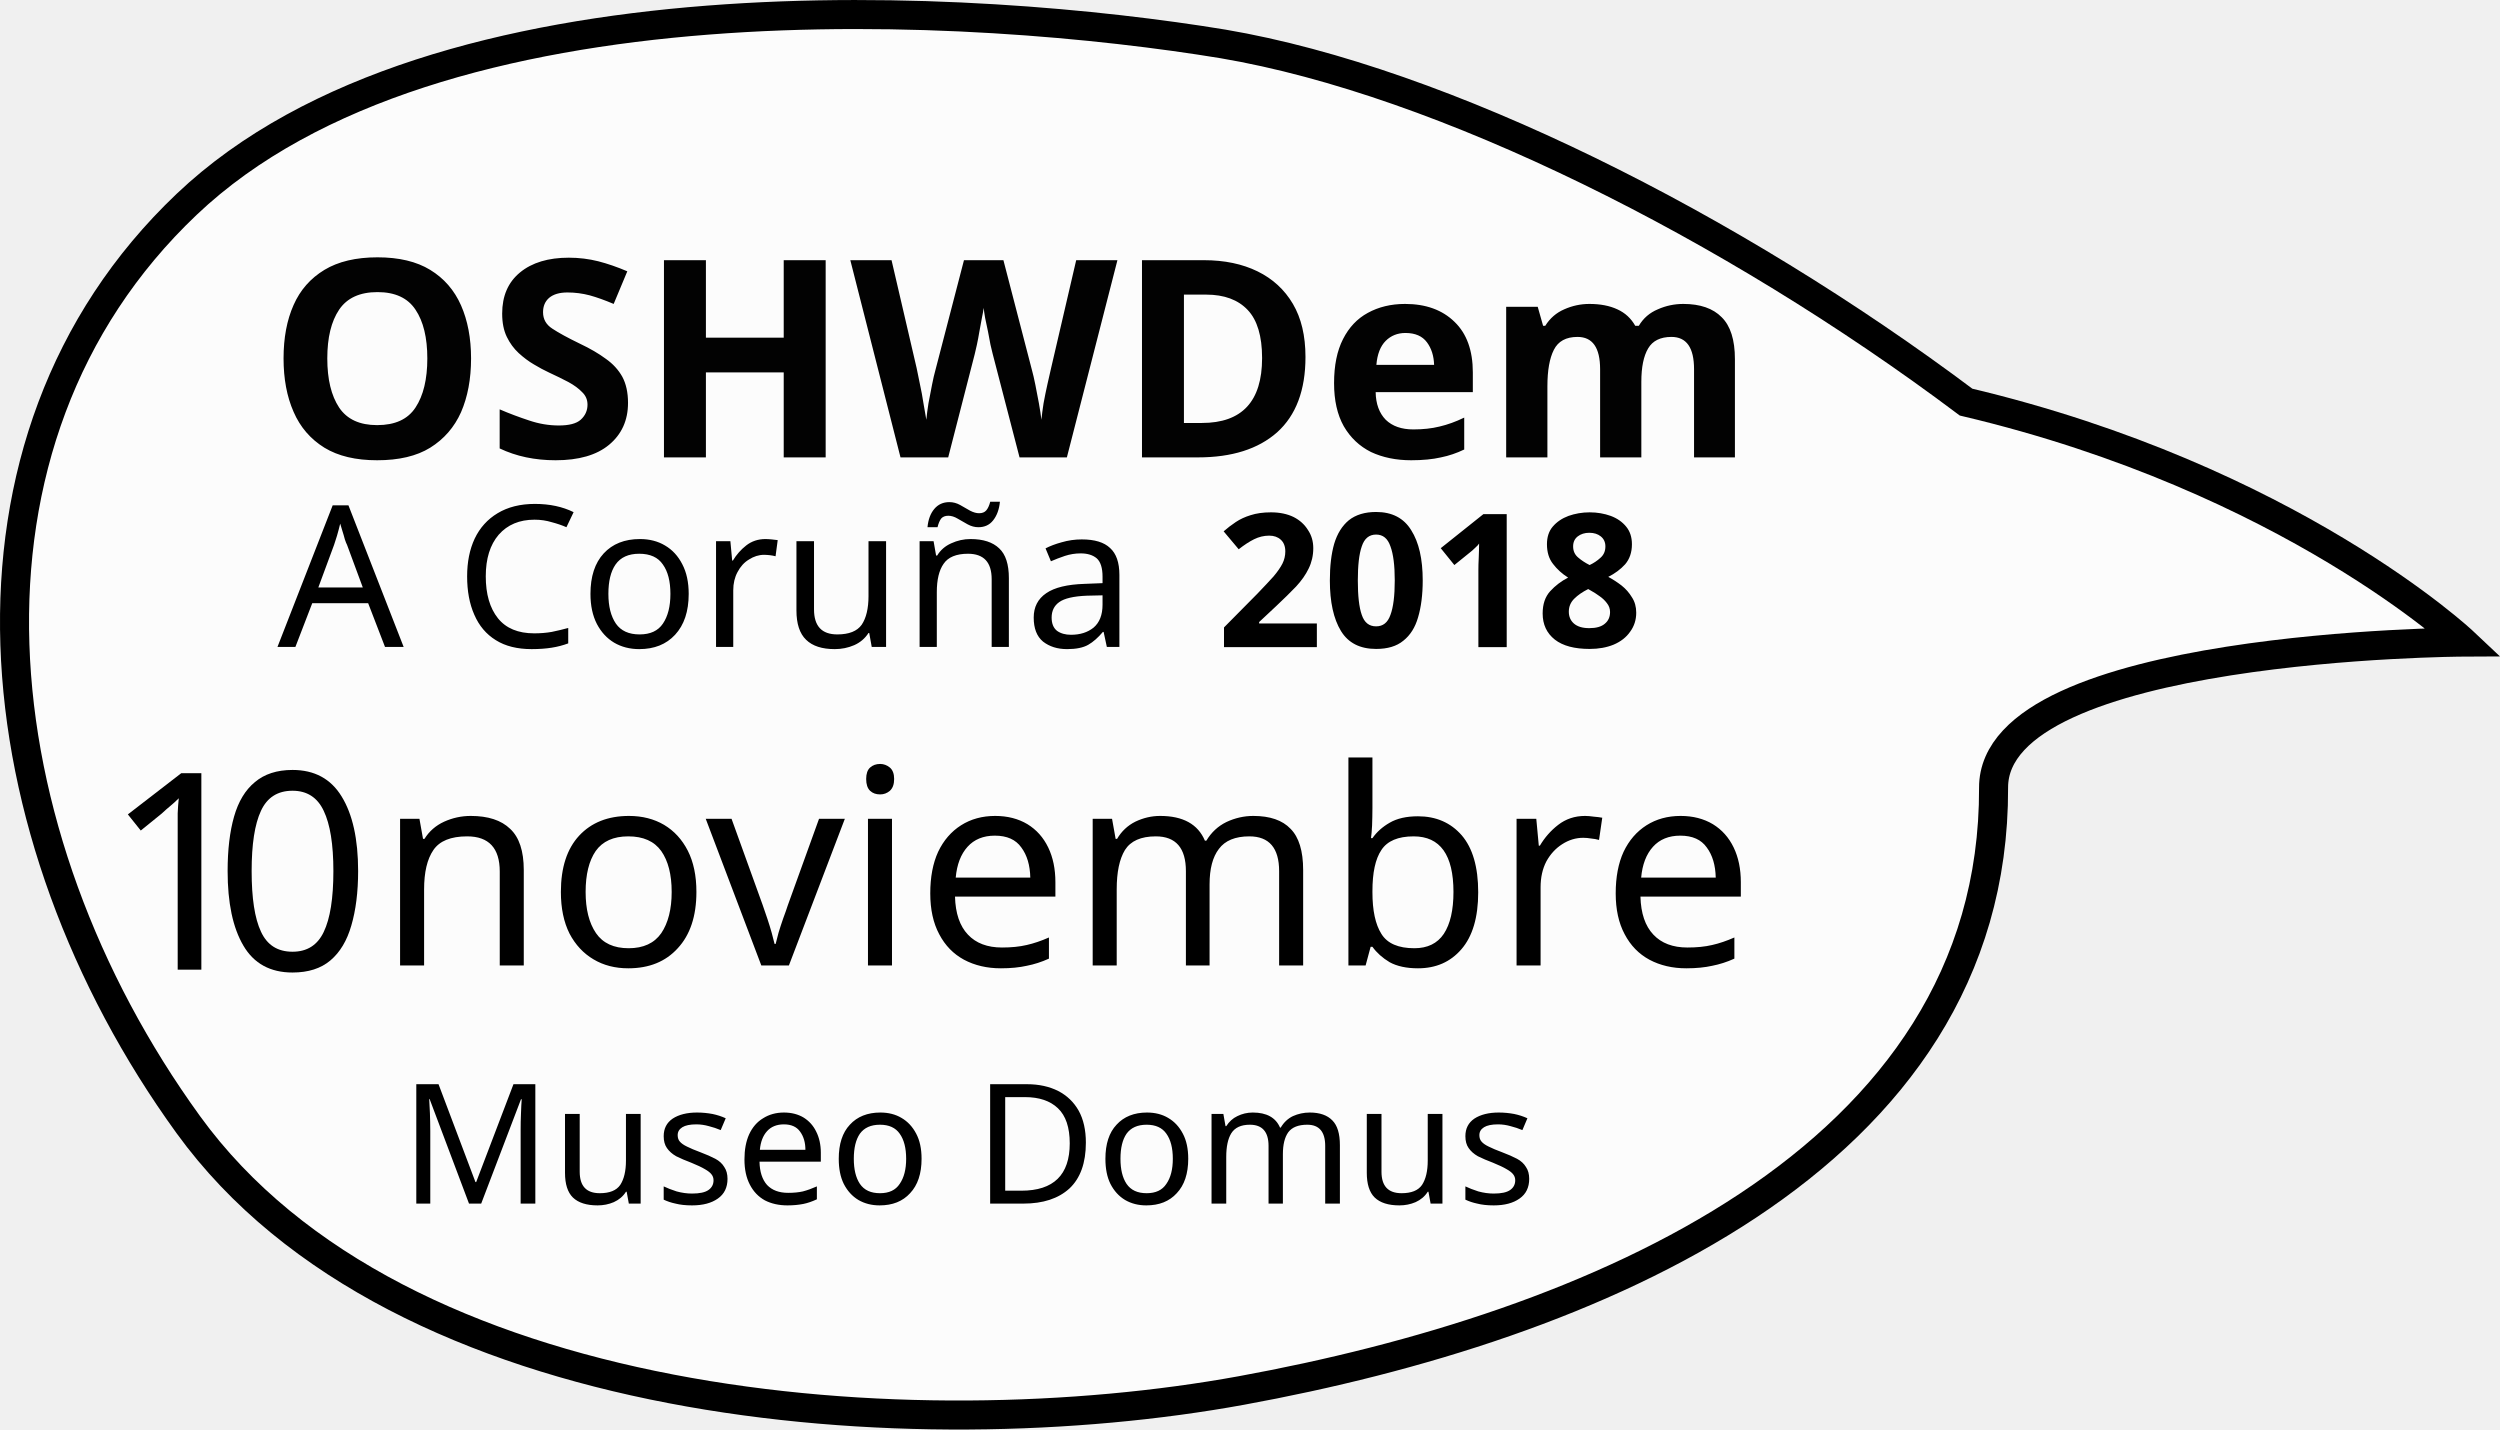
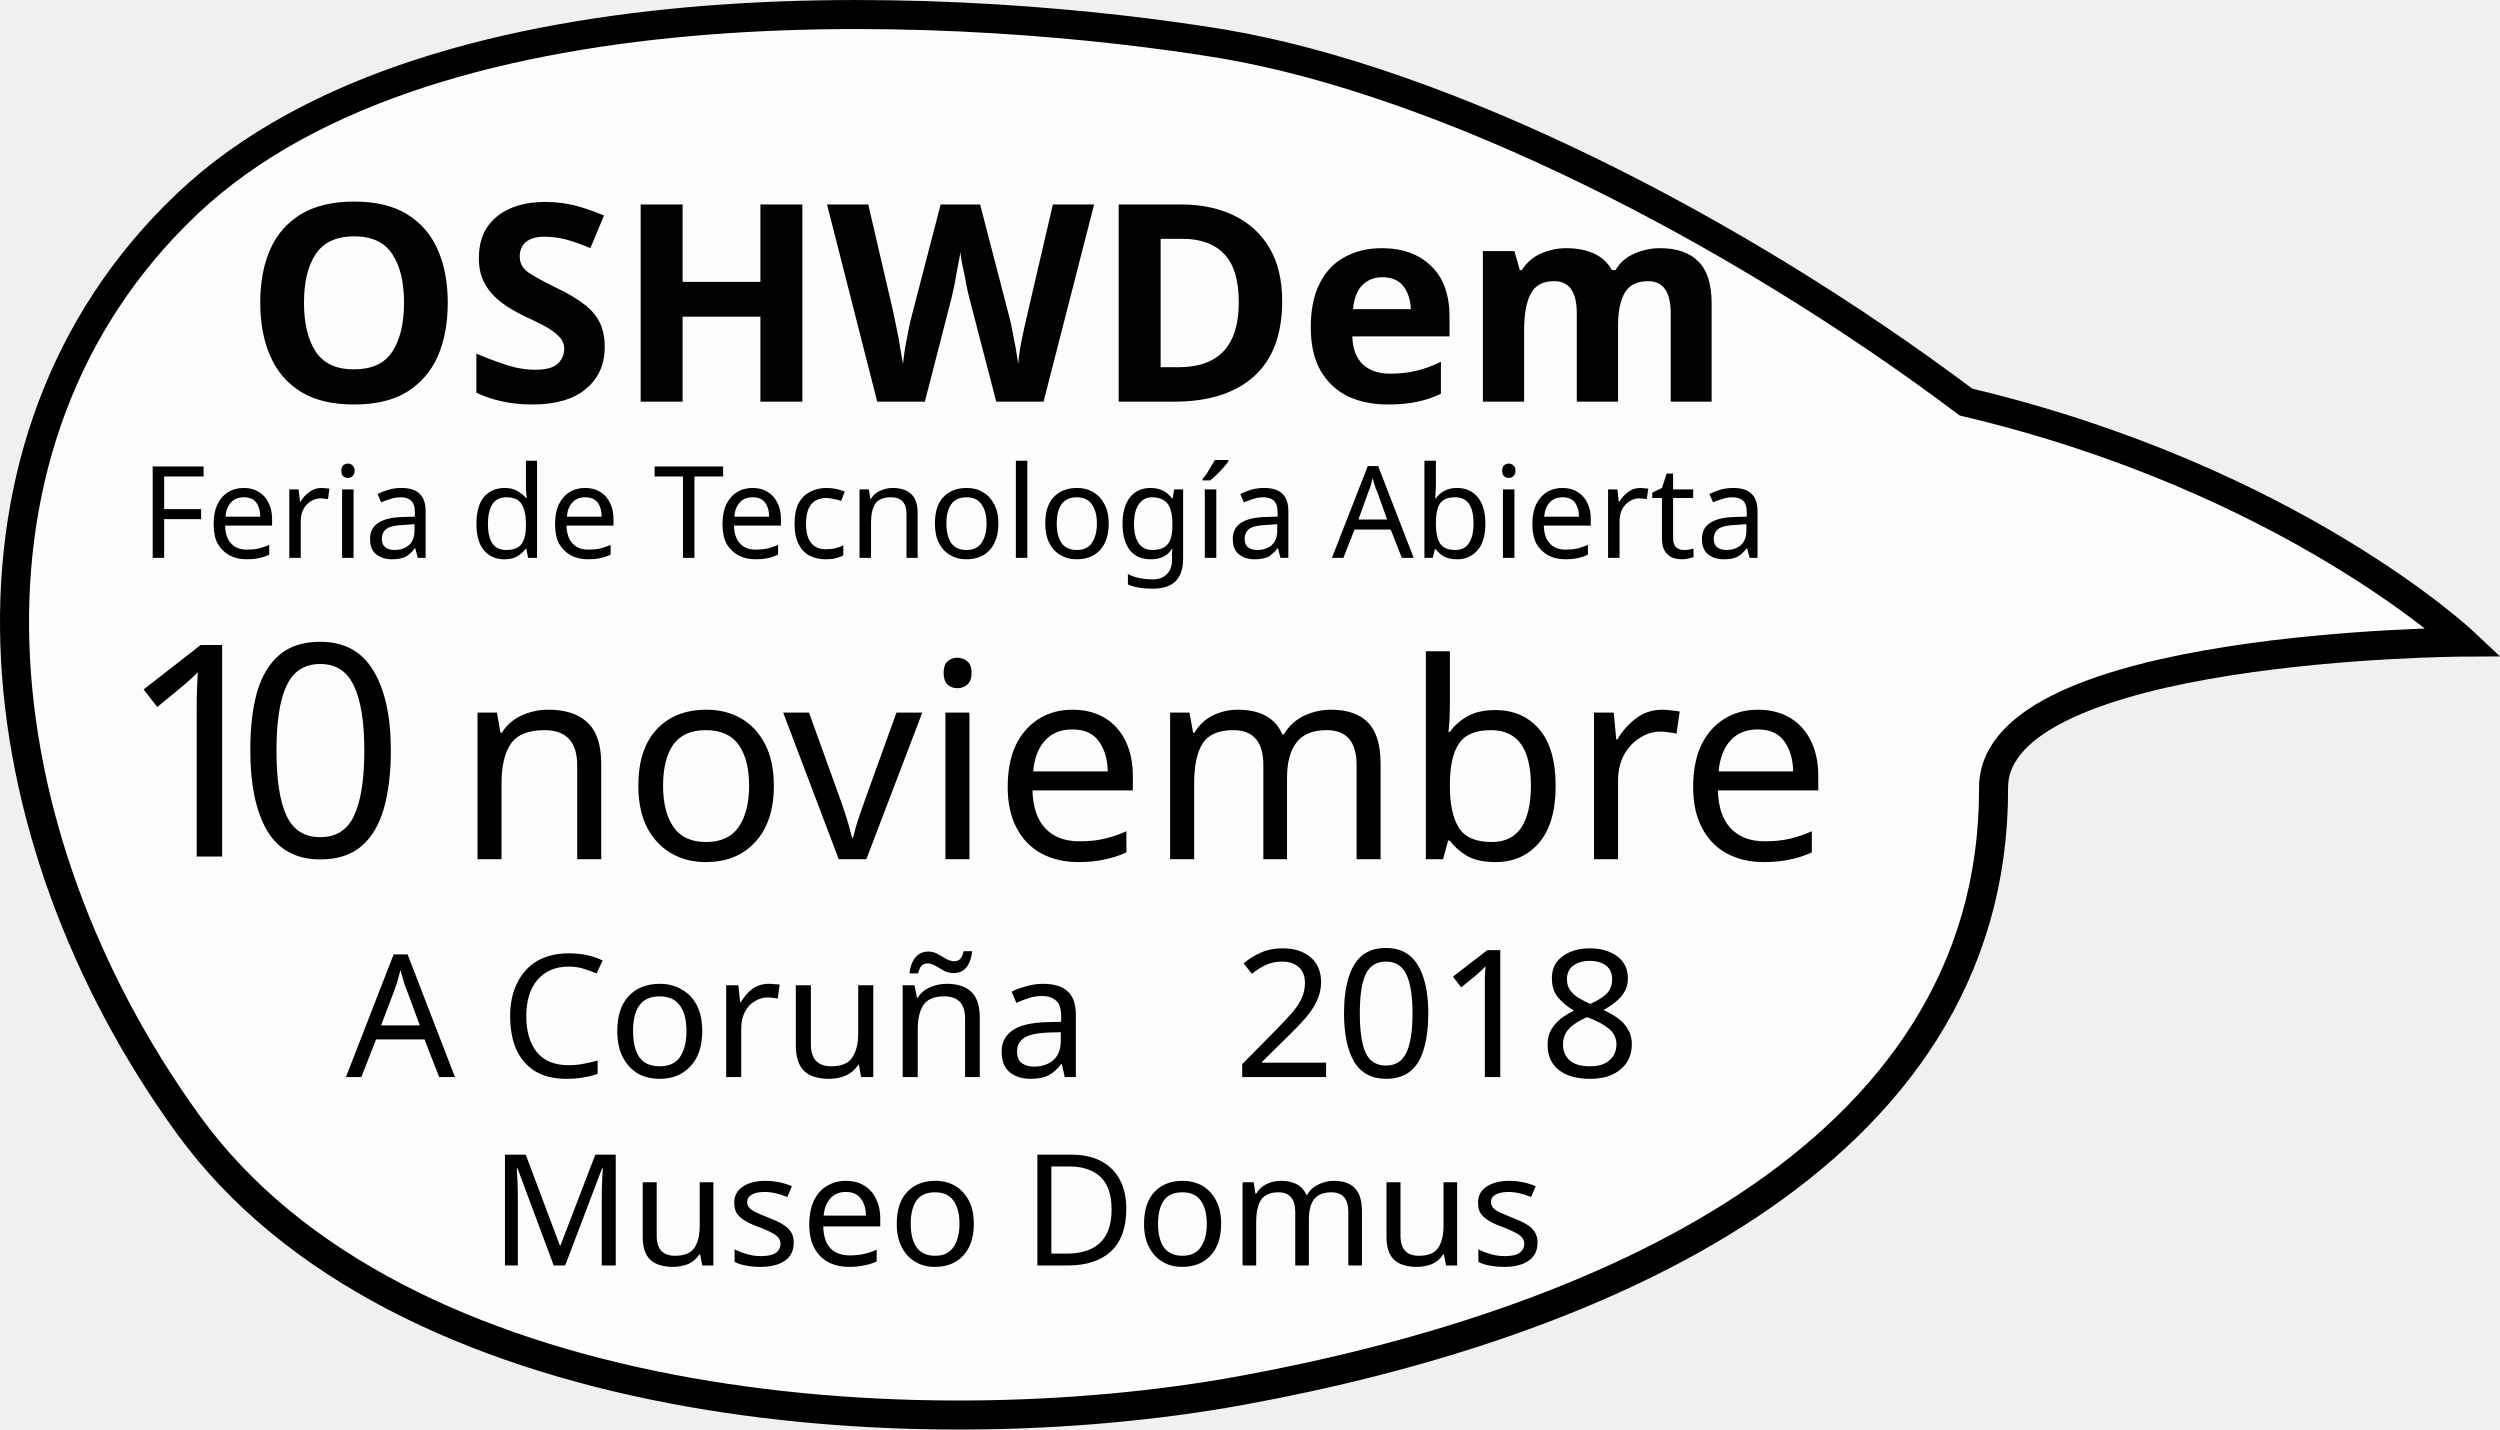
<svg xmlns="http://www.w3.org/2000/svg" width="108.949mm" height="62.3mm" viewBox="0 0 108.949 62.3" version="1.1" id="svg111">
  <defs id="defs105" />
  <g id="layer1" transform="translate(-76.7688,-55.54859)">
    <g transform="translate(-3.131962,21.0322)" id="g79">
      <path id="path89" d="m 133.202,36.431 c -10.552,-1.739 -34.271,-3.358 -45.165,6.988 -10.894,10.346 -9.095,27.458 0.067,40.106 9.162,12.648 31.612,14.197 45.899,11.588 15.093,-2.757 32.829,-9.959 32.777,-26.269 -0.02,-6.253 20.484,-6.346 20.484,-6.346 0,0 -7.542,-7.112 -21.683,-10.458 C 155.332,44.35 142.787,38.06 133.202,36.431 Z" style="fill:#ffffff;fill-opacity:0.791;stroke:#000000;stroke-width:1.265;stroke-linecap:butt;stroke-linejoin:miter;stroke-miterlimit:4;stroke-dasharray:none;stroke-opacity:1" />
-       <text id="text898" y="54.449" x="91.555" style="font-style:normal;font-weight:normal;font-size:12.028px;font-family:sans-serif;opacity:0.99;fill:#000000;fill-opacity:1;stroke:none;stroke-width:0.301" xml:space="preserve">
-         <tspan style="font-style:normal;font-variant:normal;font-weight:bold;font-stretch:normal;font-size:12.028px;font-family:Geneva;-inkscape-font-specification:'Geneva, Bold';font-variant-ligatures:normal;font-variant-caps:normal;font-variant-numeric:normal;font-feature-settings:normal;text-align:start;writing-mode:lr-tb;text-anchor:start;fill:#000000;fill-opacity:1;stroke-width:0.301" y="54.449" x="91.555" id="tspan896">OSHWDem</tspan>
+       <text id="text898" y="52.018" x="90.54" style="font-style:normal;font-weight:normal;font-size:12.028px;font-family:sans-serif;opacity:0.99;fill:#000000;fill-opacity:1;stroke:none;stroke-width:0.301" xml:space="preserve">
+         <tspan style="font-style:normal;font-variant:normal;font-weight:bold;font-stretch:normal;font-size:12.028px;font-family:Geneva;-inkscape-font-specification:'Geneva, Bold';font-variant-ligatures:normal;font-variant-caps:normal;font-variant-numeric:normal;font-feature-settings:normal;text-align:start;writing-mode:lr;text-anchor:start;fill:#000000;fill-opacity:1;stroke-width:0.301;opacity:0.96" y="52.018" x="90.54" id="tspan896">OSHWDem</tspan>
      </text>
-       <text id="text4305" y="76.59" x="93.221" style="font-style:normal;font-weight:normal;font-size:11.916px;font-family:sans-serif;fill:#000000;fill-opacity:1;stroke:none;stroke-width:0.298" xml:space="preserve">
-         <tspan style="font-style:normal;font-variant:normal;font-weight:normal;font-stretch:normal;font-size:11.916px;font-family:Geneva;-inkscape-font-specification:'Geneva, Normal';font-variant-ligatures:normal;font-variant-caps:normal;font-variant-numeric:normal;font-feature-settings:normal;text-align:start;writing-mode:lr-tb;text-anchor:start;stroke-width:0.298" y="76.59" x="93.221" id="tspan4303"> noviembre</tspan>
+       <text id="text4305" y="71.96" x="96.596" style="font-style:normal;font-weight:normal;font-size:11.916px;font-family:sans-serif;fill:#000000;fill-opacity:1;stroke:none;stroke-width:0.298" xml:space="preserve">
+         <tspan style="font-style:normal;font-variant:normal;font-weight:normal;font-stretch:normal;font-size:11.916px;font-family:Geneva;-inkscape-font-specification:'Geneva, Normal';font-variant-ligatures:normal;font-variant-caps:normal;font-variant-numeric:normal;font-feature-settings:normal;text-align:start;writing-mode:lr-tb;text-anchor:start;stroke-width:0.298" y="71.96" x="96.596" id="tspan4303"> noviembre</tspan>
      </text>
-       <text id="text4317" y="62.719" x="132.915" style="font-style:normal;font-variant:normal;font-weight:bold;font-stretch:normal;font-size:8.119px;font-family:sans-serif;-inkscape-font-specification:'sans-serif, Bold';font-variant-ligatures:normal;font-variant-caps:normal;font-variant-numeric:normal;font-feature-settings:normal;text-align:start;writing-mode:lr-tb;text-anchor:start;fill:#000000;fill-opacity:1;stroke:none;stroke-width:0.203" xml:space="preserve">
-         <tspan style="font-style:normal;font-variant:normal;font-weight:bold;font-stretch:normal;font-size:8.119px;font-family:sans-serif;-inkscape-font-specification:'sans-serif, Bold';font-variant-ligatures:normal;font-variant-caps:normal;font-variant-numeric:normal;font-feature-settings:normal;text-align:start;writing-mode:lr-tb;text-anchor:start;stroke-width:0.203" y="62.719" x="132.915" id="tspan4315">2018</tspan>
+       <text id="text4329" y="89.665" x="101.251" style="font-style:normal;font-variant:normal;font-weight:normal;font-stretch:normal;font-size:6.759px;font-family:Geneva;-inkscape-font-specification:'Geneva, Normal';font-variant-ligatures:normal;font-variant-caps:normal;font-variant-numeric:normal;font-feature-settings:normal;text-align:start;writing-mode:lr-tb;text-anchor:start;fill:#000000;fill-opacity:1;stroke:none;stroke-width:0.169" xml:space="preserve">
+         <tspan style="font-style:normal;font-variant:normal;font-weight:normal;font-stretch:normal;font-size:6.759px;font-family:Geneva;-inkscape-font-specification:'Geneva, Normal';font-variant-ligatures:normal;font-variant-caps:normal;font-variant-numeric:normal;font-feature-settings:normal;text-align:start;writing-mode:lr-tb;text-anchor:start;stroke-width:0.169" y="89.665" x="101.251" id="tspan4327">Museo Domus</tspan>
      </text>
-       <text id="text4329" y="86.969" x="97.341" style="font-style:normal;font-variant:normal;font-weight:normal;font-stretch:normal;font-size:7.285px;font-family:Geneva;-inkscape-font-specification:'Geneva, Normal';font-variant-ligatures:normal;font-variant-caps:normal;font-variant-numeric:normal;font-feature-settings:normal;text-align:start;writing-mode:lr-tb;text-anchor:start;fill:#000000;fill-opacity:1;stroke:none;stroke-width:0.182" xml:space="preserve">
-         <tspan style="font-style:normal;font-variant:normal;font-weight:normal;font-stretch:normal;font-size:7.285px;font-family:Geneva;-inkscape-font-specification:'Geneva, Normal';font-variant-ligatures:normal;font-variant-caps:normal;font-variant-numeric:normal;font-feature-settings:normal;text-align:start;writing-mode:lr-tb;text-anchor:start;stroke-width:0.182" y="86.969" x="97.341" id="tspan4327">Museo Domus</tspan>
+       <g id="g841" transform="translate(-2.116667)">
+         <text xml:space="preserve" style="font-style:normal;font-variant:normal;font-weight:bold;font-stretch:normal;font-size:7.757px;font-family:sans-serif;-inkscape-font-specification:'sans-serif, Bold';font-variant-ligatures:normal;font-variant-caps:normal;font-variant-numeric:normal;font-feature-settings:normal;text-align:start;writing-mode:lr-tb;text-anchor:start;fill:#000000;fill-opacity:1;stroke:none;stroke-width:0.194" x="135.778" y="81.451" id="text4317">
+           <tspan id="tspan4315" x="135.778" y="81.451" style="font-style:normal;font-variant:normal;font-weight:normal;font-stretch:normal;font-size:7.757px;font-family:sans-serif;-inkscape-font-specification:'sans-serif, Bold';font-variant-ligatures:normal;font-variant-caps:normal;font-variant-numeric:normal;font-feature-settings:normal;text-align:start;writing-mode:lr-tb;text-anchor:start;stroke-width:0.194">2018</tspan>
+         </text>
+         <text xml:space="preserve" style="font-style:normal;font-weight:normal;font-size:7.458px;font-family:sans-serif;fill:#000000;fill-opacity:1;stroke:none;stroke-width:0.186" x="97.094" y="81.455" id="text4333">
+           <tspan id="tspan4331" x="97.094" y="81.455" style="stroke-width:0.186">A Coruña</tspan>
+         </text>
+       </g>
+       <text id="text4345" y="71.845" x="85.004" style="font-style:normal;font-weight:normal;font-size:12.9px;font-family:sans-serif;fill:#000000;fill-opacity:1;stroke:none;stroke-width:0.322" xml:space="preserve">
+         <tspan style="font-style:normal;font-variant:normal;font-weight:normal;font-stretch:normal;font-size:12.9px;font-family:Geneva;-inkscape-font-specification:'Geneva, Normal';font-variant-ligatures:normal;font-variant-caps:normal;font-variant-numeric:normal;font-feature-settings:normal;text-align:start;writing-mode:lr-tb;text-anchor:start;stroke-width:0.322" y="71.845" x="85.004" id="tspan4343">1</tspan>
      </text>
-       <text id="text4333" y="62.712" x="91.993" style="font-style:normal;font-weight:normal;font-size:8.604px;font-family:sans-serif;fill:#000000;fill-opacity:1;stroke:none;stroke-width:0.215" xml:space="preserve">
-         <tspan style="stroke-width:0.215" y="62.712" x="91.993" id="tspan4331">A Coruña</tspan>
-       </text>
-       <text id="text4345" y="76.771" x="84.409" style="font-style:normal;font-weight:normal;font-size:11.992px;font-family:sans-serif;fill:#000000;fill-opacity:1;stroke:none;stroke-width:0.3" xml:space="preserve">
-         <tspan style="font-style:normal;font-variant:normal;font-weight:normal;font-stretch:normal;font-size:11.992px;font-family:Geneva;-inkscape-font-specification:'Geneva, Normal';font-variant-ligatures:normal;font-variant-caps:normal;font-variant-numeric:normal;font-feature-settings:normal;text-align:start;writing-mode:lr-tb;text-anchor:start;stroke-width:0.3" y="76.771" x="84.409" id="tspan4343">1</tspan>
-       </text>
-       <text xml:space="preserve" style="font-style:normal;font-weight:normal;font-size:11.992px;font-family:sans-serif;fill:#000000;fill-opacity:1;stroke:none;stroke-width:0.3" x="89.225" y="76.771" id="text4353">
-         <tspan id="tspan4351" x="89.225" y="76.771" style="font-style:normal;font-variant:normal;font-weight:normal;font-stretch:normal;font-size:11.992px;font-family:Geneva;-inkscape-font-specification:'Geneva, Normal';font-variant-ligatures:normal;font-variant-caps:normal;font-variant-numeric:normal;font-feature-settings:normal;text-align:start;writing-mode:lr-tb;text-anchor:start;stroke-width:0.3">0</tspan>
+       <text xml:space="preserve" style="font-style:normal;font-weight:normal;font-size:12.9px;font-family:sans-serif;fill:#000000;fill-opacity:1;stroke:none;stroke-width:0.322" x="90.184" y="71.845" id="text4353">
+         <tspan id="tspan4351" x="90.184" y="71.845" style="font-style:normal;font-variant:normal;font-weight:normal;font-stretch:normal;font-size:12.9px;font-family:Geneva;-inkscape-font-specification:'Geneva, Normal';font-variant-ligatures:normal;font-variant-caps:normal;font-variant-numeric:normal;font-feature-settings:normal;text-align:start;writing-mode:lr-tb;text-anchor:start;stroke-width:0.322">0</tspan>
      </text>
      <rect style="fill:none;stroke-width:0.265" id="rect168" width="148.439" height="88.374" x="19.203" y="11.094" />
+       <text xml:space="preserve" style="font-style:normal;font-variant:normal;font-weight:normal;font-stretch:normal;font-size:5.57px;font-family:Geneva;-inkscape-font-specification:'Geneva, Normal';font-variant-ligatures:normal;font-variant-caps:normal;font-variant-numeric:normal;font-feature-settings:normal;text-align:start;writing-mode:lr-tb;text-anchor:start;fill:#000000;fill-opacity:1;stroke:none;stroke-width:0.139" x="86.009" y="58.828" id="text835">
+         <tspan id="tspan833" x="86.009" y="58.828" style="font-style:normal;font-variant:normal;font-weight:normal;font-stretch:normal;font-size:5.57px;font-family:Geneva;-inkscape-font-specification:'Geneva, Normal';font-variant-ligatures:normal;font-variant-caps:normal;font-variant-numeric:normal;font-feature-settings:normal;text-align:start;writing-mode:lr-tb;text-anchor:start;stroke-width:0.139">Feria de Tecnología Abierta</tspan>
+       </text>
    </g>
  </g>
</svg>
